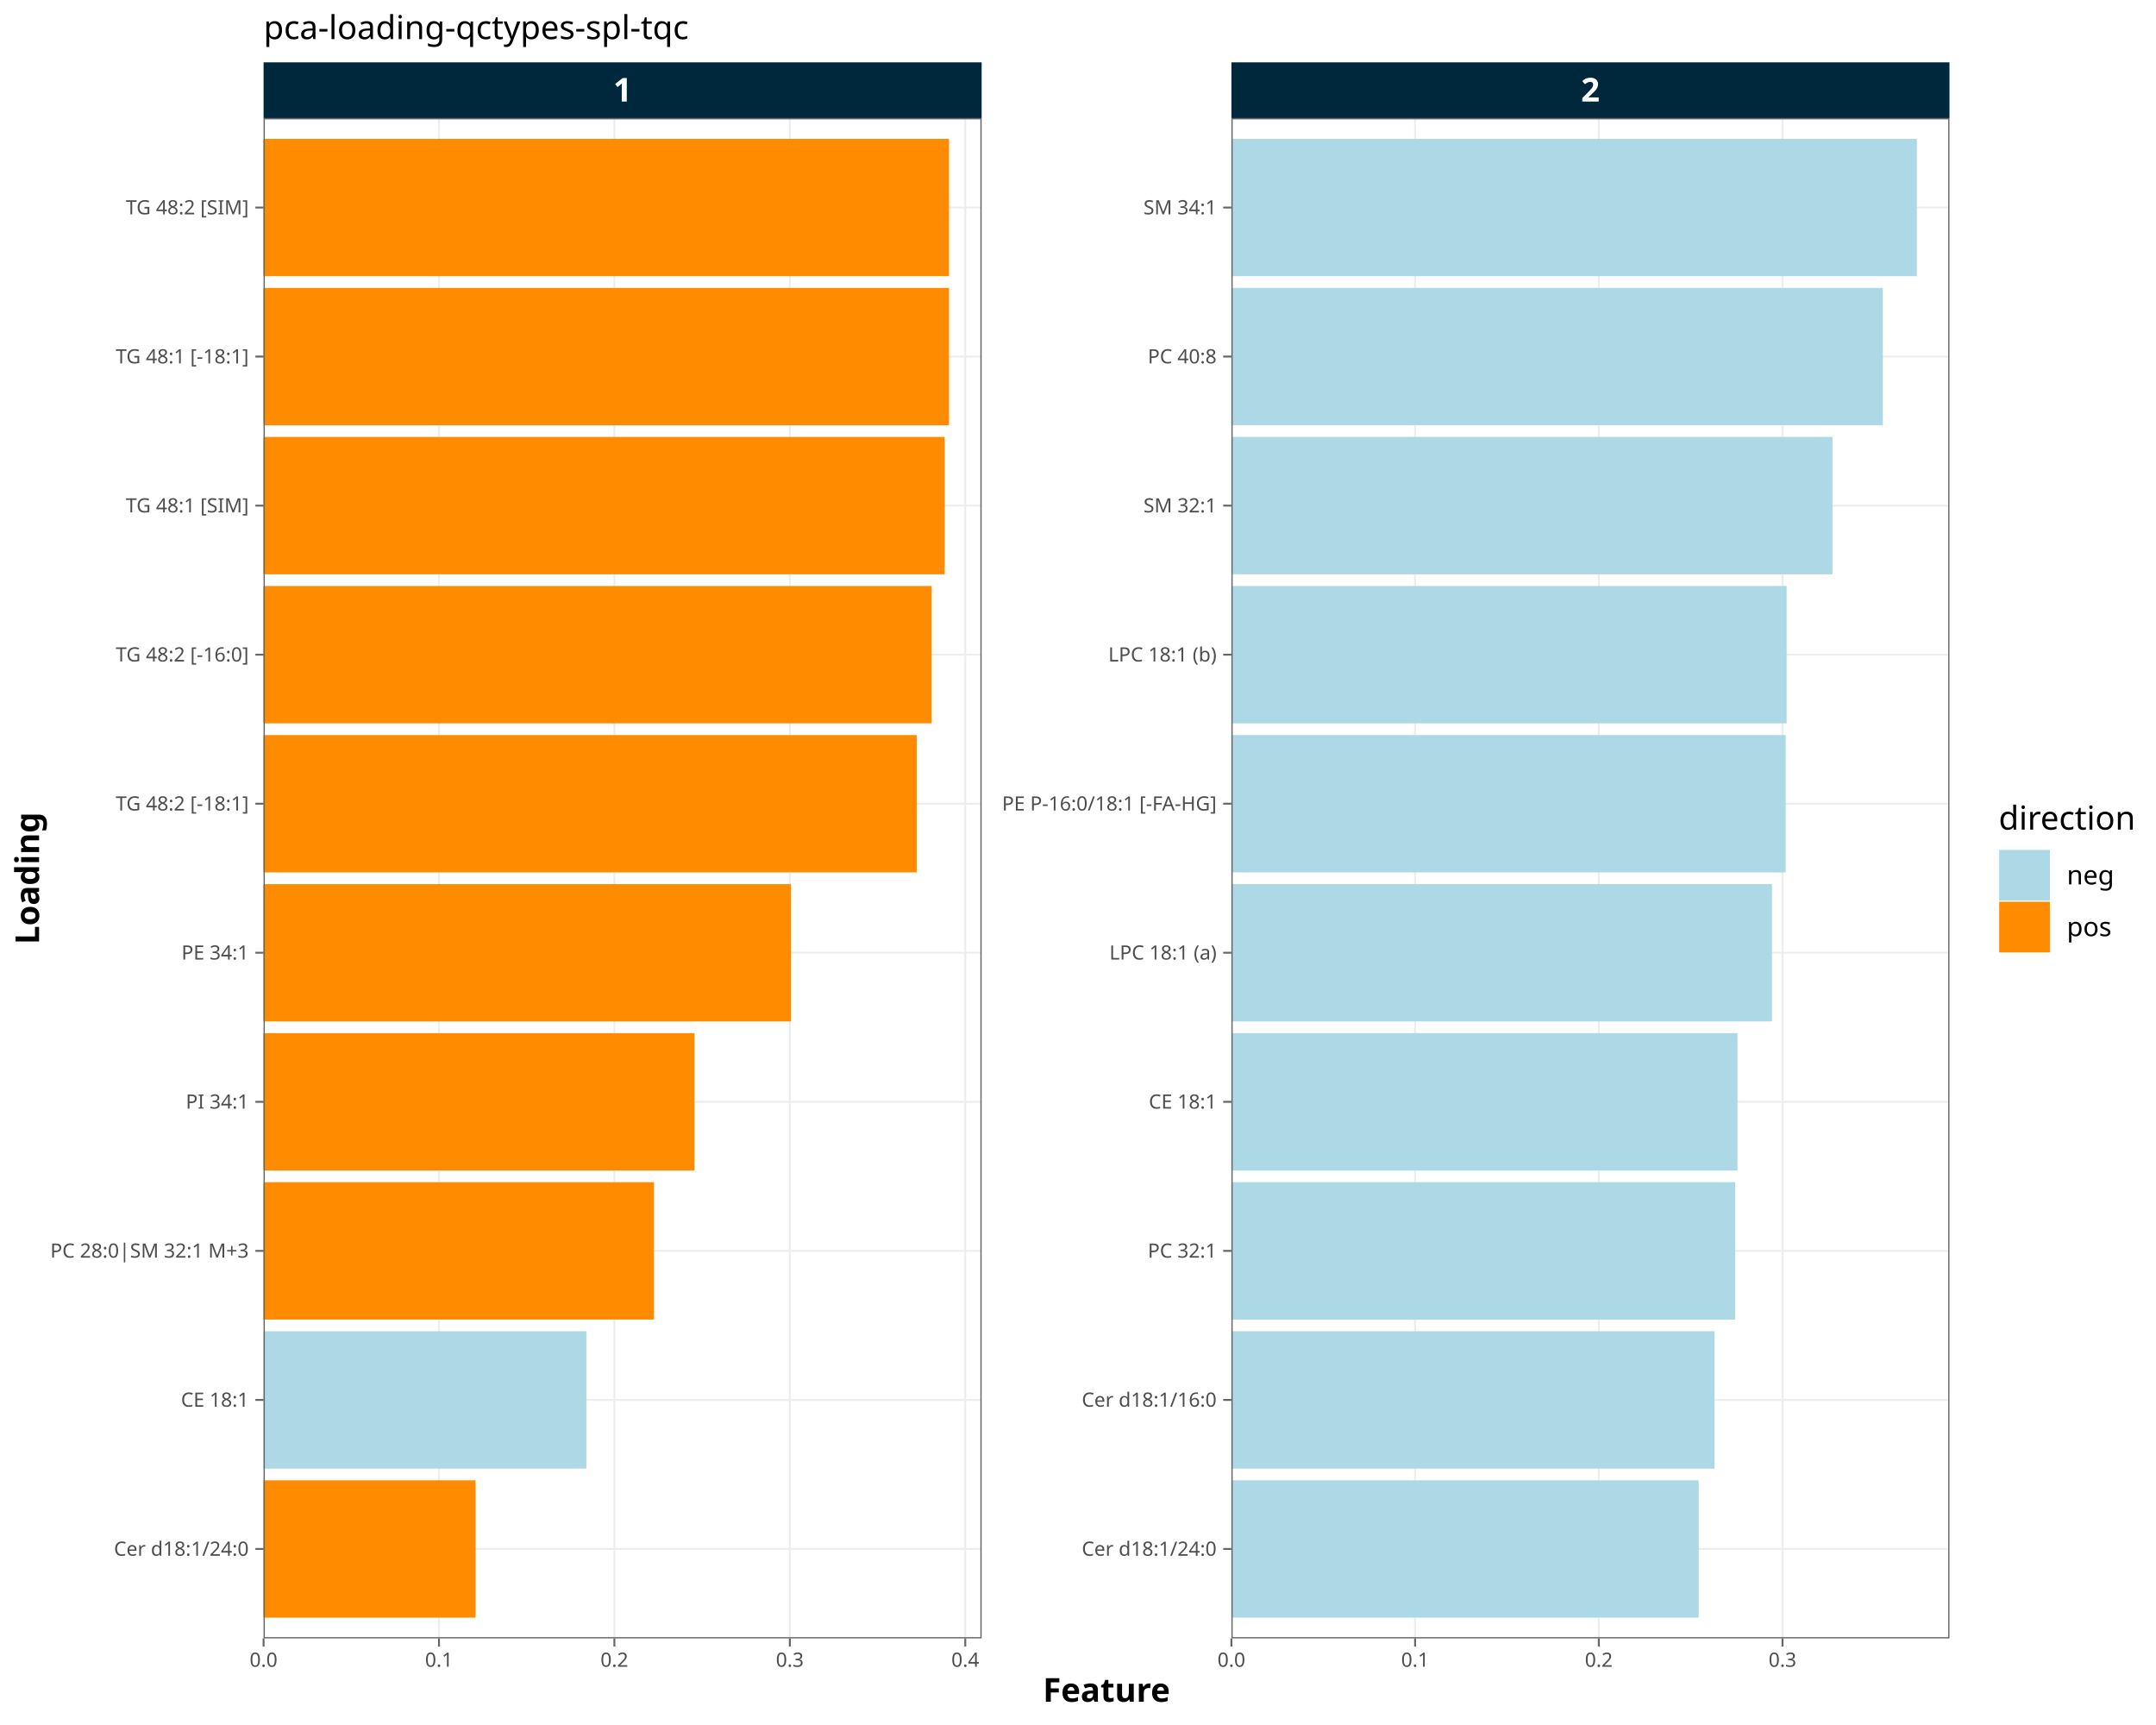
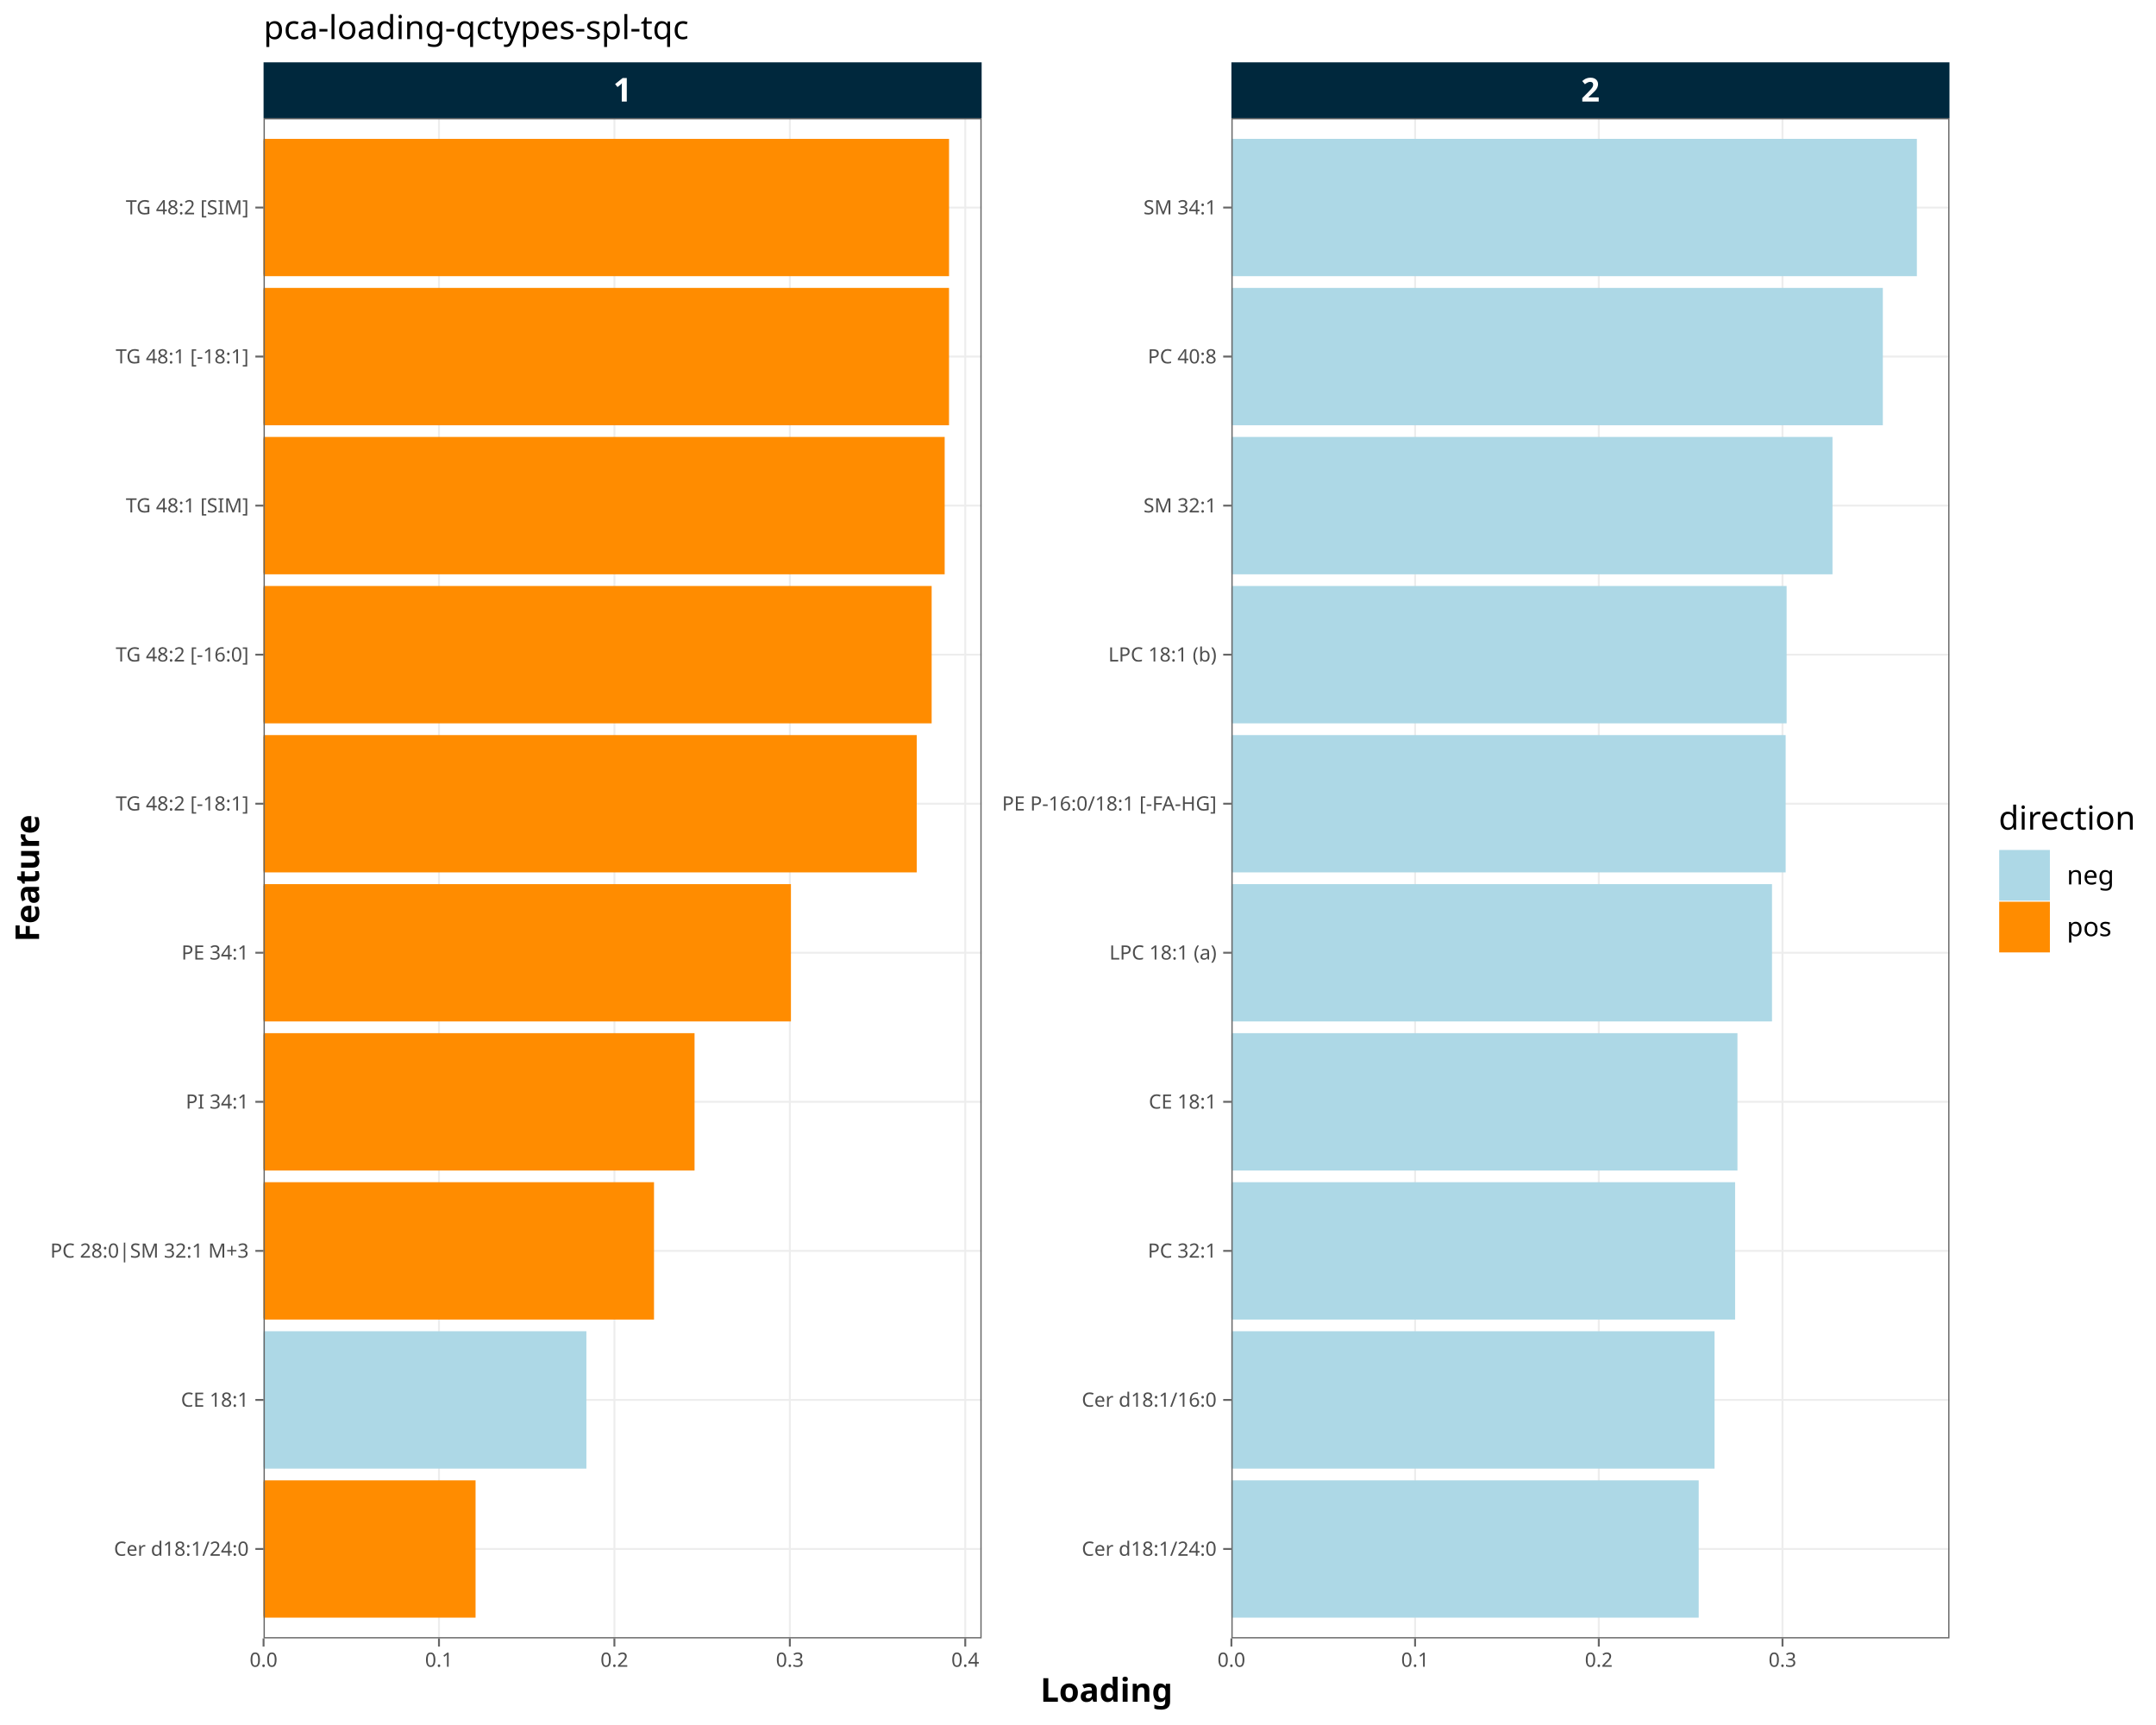
<svg xmlns="http://www.w3.org/2000/svg" class="svglite" data-engine-version="2.0" width="720.00pt" height="576.00pt" viewBox="0 0 720.00 576.00">
  <defs>
    <style type="text/css">
    .svglite line, .svglite polyline, .svglite polygon, .svglite path, .svglite rect, .svglite circle {
      fill: none;
      stroke: #000000;
      stroke-linecap: round;
      stroke-linejoin: round;
      stroke-miterlimit: 10.00;
    }
  </style>
  </defs>
  <rect width="100%" height="100%" style="stroke: none; fill: #FFFFFF;" />
  <defs>
    <clipPath id="cpMC4wMHw3MjAuMDB8MC4wMHw1NzYuMDA=">
      <rect x="0.00" y="0.00" width="720.00" height="576.00" />
    </clipPath>
  </defs>
  <g clip-path="url(#cpMC4wMHw3MjAuMDB8MC4wMHw1NzYuMDA=)">
    <rect x="0.00" y="0.00" width="720.00" height="576.00" style="stroke-width: 1.07; stroke: #FFFFFF; fill: #FFFFFF;" />
  </g>
  <defs>
    <clipPath id="cpODguMDJ8MzI3LjgxfDM5LjQzfDU0Ny4wOA==">
      <rect x="88.02" y="39.43" width="239.80" height="507.65" />
    </clipPath>
  </defs>
  <g clip-path="url(#cpODguMDJ8MzI3LjgxfDM5LjQzfDU0Ny4wOA==)">
    <rect x="88.02" y="39.43" width="239.80" height="507.65" style="stroke-width: 1.07; stroke: none; fill: #FFFFFF;" />
    <polyline points="88.02,69.30 327.81,69.30 " style="stroke-width: 0.64; stroke: #EDEDED; stroke-linecap: butt;" />
    <polyline points="88.02,119.06 327.81,119.06 " style="stroke-width: 0.64; stroke: #EDEDED; stroke-linecap: butt;" />
    <polyline points="88.02,168.83 327.81,168.83 " style="stroke-width: 0.64; stroke: #EDEDED; stroke-linecap: butt;" />
    <polyline points="88.02,218.60 327.81,218.60 " style="stroke-width: 0.64; stroke: #EDEDED; stroke-linecap: butt;" />
    <polyline points="88.02,268.37 327.81,268.37 " style="stroke-width: 0.64; stroke: #EDEDED; stroke-linecap: butt;" />
    <polyline points="88.02,318.14 327.81,318.14 " style="stroke-width: 0.64; stroke: #EDEDED; stroke-linecap: butt;" />
    <polyline points="88.02,367.91 327.81,367.91 " style="stroke-width: 0.64; stroke: #EDEDED; stroke-linecap: butt;" />
    <polyline points="88.02,417.68 327.81,417.68 " style="stroke-width: 0.64; stroke: #EDEDED; stroke-linecap: butt;" />
    <polyline points="88.02,467.45 327.81,467.45 " style="stroke-width: 0.64; stroke: #EDEDED; stroke-linecap: butt;" />
    <polyline points="88.02,517.22 327.81,517.22 " style="stroke-width: 0.64; stroke: #EDEDED; stroke-linecap: butt;" />
    <polyline points="88.02,547.08 88.02,39.43 " style="stroke-width: 0.64; stroke: #EDEDED; stroke-linecap: butt;" />
    <polyline points="146.60,547.08 146.60,39.43 " style="stroke-width: 0.64; stroke: #EDEDED; stroke-linecap: butt;" />
    <polyline points="205.18,547.08 205.18,39.43 " style="stroke-width: 0.64; stroke: #EDEDED; stroke-linecap: butt;" />
    <polyline points="263.77,547.08 263.77,39.43 " style="stroke-width: 0.64; stroke: #EDEDED; stroke-linecap: butt;" />
    <polyline points="322.35,547.08 322.35,39.43 " style="stroke-width: 0.64; stroke: #EDEDED; stroke-linecap: butt;" />
    <rect x="88.02" y="46.90" width="228.38" height="44.79" style="stroke-width: 1.07; stroke: #FF8C00; stroke-linecap: butt; stroke-linejoin: miter; fill: #FF8C00;" />
    <rect x="88.02" y="96.67" width="228.37" height="44.79" style="stroke-width: 1.07; stroke: #FF8C00; stroke-linecap: butt; stroke-linejoin: miter; fill: #FF8C00;" />
    <rect x="88.02" y="146.44" width="226.92" height="44.79" style="stroke-width: 1.07; stroke: #FF8C00; stroke-linecap: butt; stroke-linejoin: miter; fill: #FF8C00;" />
    <rect x="88.02" y="196.21" width="222.57" height="44.79" style="stroke-width: 1.07; stroke: #FF8C00; stroke-linecap: butt; stroke-linejoin: miter; fill: #FF8C00;" />
    <rect x="88.02" y="245.98" width="217.59" height="44.79" style="stroke-width: 1.07; stroke: #FF8C00; stroke-linecap: butt; stroke-linejoin: miter; fill: #FF8C00;" />
    <rect x="88.02" y="295.75" width="175.58" height="44.79" style="stroke-width: 1.07; stroke: #FF8C00; stroke-linecap: butt; stroke-linejoin: miter; fill: #FF8C00;" />
    <rect x="88.02" y="345.52" width="143.39" height="44.79" style="stroke-width: 1.07; stroke: #FF8C00; stroke-linecap: butt; stroke-linejoin: miter; fill: #FF8C00;" />
    <rect x="88.02" y="395.29" width="129.85" height="44.79" style="stroke-width: 1.07; stroke: #FF8C00; stroke-linecap: butt; stroke-linejoin: miter; fill: #FF8C00;" />
    <rect x="88.02" y="445.06" width="107.27" height="44.79" style="stroke-width: 1.07; stroke: #ADD8E6; stroke-linecap: butt; stroke-linejoin: miter; fill: #ADD8E6;" />
    <rect x="88.02" y="494.83" width="70.26" height="44.79" style="stroke-width: 1.07; stroke: #FF8C00; stroke-linecap: butt; stroke-linejoin: miter; fill: #FF8C00;" />
    <rect x="88.02" y="39.43" width="239.80" height="507.65" style="stroke-width: 0.85; stroke: #666666;" />
  </g>
  <g clip-path="url(#cpMC4wMHw3MjAuMDB8MC4wMHw1NzYuMDA=)">
</g>
  <defs>
    <clipPath id="cpNDExLjIzfDY1MS4wMnwzOS40M3w1NDcuMDg=">
      <rect x="411.23" y="39.43" width="239.80" height="507.65" />
    </clipPath>
  </defs>
  <g clip-path="url(#cpNDExLjIzfDY1MS4wMnwzOS40M3w1NDcuMDg=)">
    <rect x="411.23" y="39.43" width="239.80" height="507.65" style="stroke-width: 1.07; stroke: none; fill: #FFFFFF;" />
    <polyline points="411.23,69.30 651.02,69.30 " style="stroke-width: 0.64; stroke: #EDEDED; stroke-linecap: butt;" />
    <polyline points="411.23,119.06 651.02,119.06 " style="stroke-width: 0.64; stroke: #EDEDED; stroke-linecap: butt;" />
    <polyline points="411.23,168.83 651.02,168.83 " style="stroke-width: 0.64; stroke: #EDEDED; stroke-linecap: butt;" />
    <polyline points="411.23,218.60 651.02,218.60 " style="stroke-width: 0.64; stroke: #EDEDED; stroke-linecap: butt;" />
    <polyline points="411.23,268.37 651.02,268.37 " style="stroke-width: 0.64; stroke: #EDEDED; stroke-linecap: butt;" />
    <polyline points="411.23,318.14 651.02,318.14 " style="stroke-width: 0.64; stroke: #EDEDED; stroke-linecap: butt;" />
    <polyline points="411.23,367.91 651.02,367.91 " style="stroke-width: 0.64; stroke: #EDEDED; stroke-linecap: butt;" />
    <polyline points="411.23,417.68 651.02,417.68 " style="stroke-width: 0.64; stroke: #EDEDED; stroke-linecap: butt;" />
    <polyline points="411.23,467.45 651.02,467.45 " style="stroke-width: 0.64; stroke: #EDEDED; stroke-linecap: butt;" />
    <polyline points="411.23,517.22 651.02,517.22 " style="stroke-width: 0.64; stroke: #EDEDED; stroke-linecap: butt;" />
    <polyline points="411.23,547.08 411.23,39.43 " style="stroke-width: 0.64; stroke: #EDEDED; stroke-linecap: butt;" />
    <polyline points="472.57,547.08 472.57,39.43 " style="stroke-width: 0.64; stroke: #EDEDED; stroke-linecap: butt;" />
    <polyline points="533.92,547.08 533.92,39.43 " style="stroke-width: 0.64; stroke: #EDEDED; stroke-linecap: butt;" />
    <polyline points="595.27,547.08 595.27,39.43 " style="stroke-width: 0.64; stroke: #EDEDED; stroke-linecap: butt;" />
    <rect x="411.23" y="46.90" width="228.38" height="44.79" style="stroke-width: 1.07; stroke: #ADD8E6; stroke-linecap: butt; stroke-linejoin: miter; fill: #ADD8E6;" />
    <rect x="411.23" y="96.67" width="217.01" height="44.79" style="stroke-width: 1.07; stroke: #ADD8E6; stroke-linecap: butt; stroke-linejoin: miter; fill: #ADD8E6;" />
    <rect x="411.23" y="146.44" width="200.20" height="44.79" style="stroke-width: 1.07; stroke: #ADD8E6; stroke-linecap: butt; stroke-linejoin: miter; fill: #ADD8E6;" />
    <rect x="411.23" y="196.21" width="184.88" height="44.79" style="stroke-width: 1.07; stroke: #ADD8E6; stroke-linecap: butt; stroke-linejoin: miter; fill: #ADD8E6;" />
    <rect x="411.23" y="245.98" width="184.56" height="44.79" style="stroke-width: 1.07; stroke: #ADD8E6; stroke-linecap: butt; stroke-linejoin: miter; fill: #ADD8E6;" />
    <rect x="411.23" y="295.75" width="180.00" height="44.79" style="stroke-width: 1.07; stroke: #ADD8E6; stroke-linecap: butt; stroke-linejoin: miter; fill: #ADD8E6;" />
    <rect x="411.23" y="345.52" width="168.46" height="44.79" style="stroke-width: 1.07; stroke: #ADD8E6; stroke-linecap: butt; stroke-linejoin: miter; fill: #ADD8E6;" />
    <rect x="411.23" y="395.29" width="167.68" height="44.79" style="stroke-width: 1.07; stroke: #ADD8E6; stroke-linecap: butt; stroke-linejoin: miter; fill: #ADD8E6;" />
    <rect x="411.23" y="445.06" width="160.81" height="44.79" style="stroke-width: 1.07; stroke: #ADD8E6; stroke-linecap: butt; stroke-linejoin: miter; fill: #ADD8E6;" />
    <rect x="411.23" y="494.83" width="155.52" height="44.79" style="stroke-width: 1.07; stroke: #ADD8E6; stroke-linecap: butt; stroke-linejoin: miter; fill: #ADD8E6;" />
    <rect x="411.23" y="39.43" width="239.80" height="507.65" style="stroke-width: 0.85; stroke: #666666;" />
  </g>
  <g clip-path="url(#cpMC4wMHw3MjAuMDB8MC4wMHw1NzYuMDA=)">
</g>
  <defs>
    <clipPath id="cpODguMDJ8MzI3LjgxfDIwLjgxfDM5LjQz">
      <rect x="88.02" y="20.81" width="239.80" height="18.62" />
    </clipPath>
  </defs>
  <g clip-path="url(#cpODguMDJ8MzI3LjgxfDIwLjgxfDM5LjQz)">
    <rect x="88.02" y="20.81" width="239.80" height="18.62" style="stroke-width: 1.07; stroke: none; fill: #00283D;" />
    <text x="207.91" y="33.91" text-anchor="middle" style="font-size: 11.00px; font-weight: bold; fill: #FFFFFF; font-family: sans;" textLength="6.12px" lengthAdjust="spacingAndGlyphs">1</text>
  </g>
  <g clip-path="url(#cpMC4wMHw3MjAuMDB8MC4wMHw1NzYuMDA=)">
</g>
  <defs>
    <clipPath id="cpNDExLjIzfDY1MS4wMnwyMC44MXwzOS40Mw==">
      <rect x="411.23" y="20.81" width="239.80" height="18.62" />
    </clipPath>
  </defs>
  <g clip-path="url(#cpNDExLjIzfDY1MS4wMnwyMC44MXwzOS40Mw==)">
    <rect x="411.23" y="20.81" width="239.80" height="18.62" style="stroke-width: 1.07; stroke: none; fill: #00283D;" />
    <text x="531.12" y="33.91" text-anchor="middle" style="font-size: 11.00px; font-weight: bold; fill: #FFFFFF; font-family: sans;" textLength="6.12px" lengthAdjust="spacingAndGlyphs">2</text>
  </g>
  <g clip-path="url(#cpMC4wMHw3MjAuMDB8MC4wMHw1NzYuMDA=)">
    <polyline points="88.02,549.82 88.02,547.08 " style="stroke-width: 0.64; stroke: #666666; stroke-linecap: butt;" />
    <polyline points="146.60,549.82 146.60,547.08 " style="stroke-width: 0.64; stroke: #666666; stroke-linecap: butt;" />
    <polyline points="205.18,549.82 205.18,547.08 " style="stroke-width: 0.64; stroke: #666666; stroke-linecap: butt;" />
    <polyline points="263.77,549.82 263.77,547.08 " style="stroke-width: 0.64; stroke: #666666; stroke-linecap: butt;" />
    <polyline points="322.35,549.82 322.35,547.08 " style="stroke-width: 0.64; stroke: #666666; stroke-linecap: butt;" />
    <text x="88.02" y="556.56" text-anchor="middle" style="font-size: 6.60px; fill: #4D4D4D; font-family: sans;" textLength="9.18px" lengthAdjust="spacingAndGlyphs">0.0</text>
    <text x="146.60" y="556.56" text-anchor="middle" style="font-size: 6.60px; fill: #4D4D4D; font-family: sans;" textLength="9.18px" lengthAdjust="spacingAndGlyphs">0.1</text>
    <text x="205.18" y="556.56" text-anchor="middle" style="font-size: 6.60px; fill: #4D4D4D; font-family: sans;" textLength="9.18px" lengthAdjust="spacingAndGlyphs">0.2</text>
    <text x="263.77" y="556.56" text-anchor="middle" style="font-size: 6.60px; fill: #4D4D4D; font-family: sans;" textLength="9.18px" lengthAdjust="spacingAndGlyphs">0.3</text>
    <text x="322.35" y="556.56" text-anchor="middle" style="font-size: 6.60px; fill: #4D4D4D; font-family: sans;" textLength="9.18px" lengthAdjust="spacingAndGlyphs">0.4</text>
    <polyline points="411.23,549.82 411.23,547.08 " style="stroke-width: 0.64; stroke: #666666; stroke-linecap: butt;" />
    <polyline points="472.57,549.82 472.57,547.08 " style="stroke-width: 0.64; stroke: #666666; stroke-linecap: butt;" />
    <polyline points="533.92,549.82 533.92,547.08 " style="stroke-width: 0.64; stroke: #666666; stroke-linecap: butt;" />
    <polyline points="595.27,549.82 595.27,547.08 " style="stroke-width: 0.64; stroke: #666666; stroke-linecap: butt;" />
    <text x="411.23" y="556.56" text-anchor="middle" style="font-size: 6.60px; fill: #4D4D4D; font-family: sans;" textLength="9.18px" lengthAdjust="spacingAndGlyphs">0.0</text>
    <text x="472.57" y="556.56" text-anchor="middle" style="font-size: 6.60px; fill: #4D4D4D; font-family: sans;" textLength="9.18px" lengthAdjust="spacingAndGlyphs">0.1</text>
    <text x="533.92" y="556.56" text-anchor="middle" style="font-size: 6.60px; fill: #4D4D4D; font-family: sans;" textLength="9.18px" lengthAdjust="spacingAndGlyphs">0.2</text>
    <text x="595.27" y="556.56" text-anchor="middle" style="font-size: 6.60px; fill: #4D4D4D; font-family: sans;" textLength="9.18px" lengthAdjust="spacingAndGlyphs">0.3</text>
    <text x="406.29" y="71.57" text-anchor="end" style="font-size: 6.60px; fill: #4D4D4D; font-family: sans;" textLength="24.58px" lengthAdjust="spacingAndGlyphs">SM 34:1</text>
    <text x="406.29" y="121.34" text-anchor="end" style="font-size: 6.60px; fill: #4D4D4D; font-family: sans;" textLength="23.85px" lengthAdjust="spacingAndGlyphs">PC 40:8</text>
    <text x="406.29" y="171.11" text-anchor="end" style="font-size: 6.60px; fill: #4D4D4D; font-family: sans;" textLength="24.58px" lengthAdjust="spacingAndGlyphs">SM 32:1</text>
    <text x="406.29" y="220.88" text-anchor="end" style="font-size: 6.60px; fill: #4D4D4D; font-family: sans;" textLength="37.42px" lengthAdjust="spacingAndGlyphs">LPC 18:1 (b)</text>
    <text x="406.29" y="270.64" text-anchor="end" style="font-size: 6.60px; fill: #4D4D4D; font-family: sans;" textLength="73.00px" lengthAdjust="spacingAndGlyphs">PE P-16:0/18:1 [-FA-HG]</text>
    <text x="406.29" y="320.41" text-anchor="end" style="font-size: 6.60px; fill: #4D4D4D; font-family: sans;" textLength="37.42px" lengthAdjust="spacingAndGlyphs">LPC 18:1 (a)</text>
    <text x="406.29" y="370.18" text-anchor="end" style="font-size: 6.60px; fill: #4D4D4D; font-family: sans;" textLength="23.85px" lengthAdjust="spacingAndGlyphs">CE 18:1</text>
    <text x="406.29" y="419.95" text-anchor="end" style="font-size: 6.60px; fill: #4D4D4D; font-family: sans;" textLength="23.85px" lengthAdjust="spacingAndGlyphs">PC 32:1</text>
    <text x="406.29" y="469.72" text-anchor="end" style="font-size: 6.60px; fill: #4D4D4D; font-family: sans;" textLength="43.67px" lengthAdjust="spacingAndGlyphs">Cer d18:1/16:0</text>
    <text x="406.29" y="519.49" text-anchor="end" style="font-size: 6.60px; fill: #4D4D4D; font-family: sans;" textLength="43.67px" lengthAdjust="spacingAndGlyphs">Cer d18:1/24:0</text>
    <polyline points="408.49,69.30 411.23,69.30 " style="stroke-width: 0.64; stroke: #666666; stroke-linecap: butt;" />
    <polyline points="408.49,119.06 411.23,119.06 " style="stroke-width: 0.64; stroke: #666666; stroke-linecap: butt;" />
    <polyline points="408.49,168.83 411.23,168.83 " style="stroke-width: 0.64; stroke: #666666; stroke-linecap: butt;" />
    <polyline points="408.49,218.60 411.23,218.60 " style="stroke-width: 0.64; stroke: #666666; stroke-linecap: butt;" />
    <polyline points="408.49,268.37 411.23,268.37 " style="stroke-width: 0.64; stroke: #666666; stroke-linecap: butt;" />
    <polyline points="408.49,318.14 411.23,318.14 " style="stroke-width: 0.64; stroke: #666666; stroke-linecap: butt;" />
    <polyline points="408.49,367.91 411.23,367.91 " style="stroke-width: 0.64; stroke: #666666; stroke-linecap: butt;" />
    <polyline points="408.49,417.68 411.23,417.68 " style="stroke-width: 0.64; stroke: #666666; stroke-linecap: butt;" />
    <polyline points="408.49,467.45 411.23,467.45 " style="stroke-width: 0.64; stroke: #666666; stroke-linecap: butt;" />
    <polyline points="408.49,517.22 411.23,517.22 " style="stroke-width: 0.64; stroke: #666666; stroke-linecap: butt;" />
    <text x="83.08" y="71.57" text-anchor="end" style="font-size: 6.60px; fill: #4D4D4D; font-family: sans;" textLength="41.08px" lengthAdjust="spacingAndGlyphs">TG 48:2 [SIM]</text>
    <text x="83.08" y="121.34" text-anchor="end" style="font-size: 6.60px; fill: #4D4D4D; font-family: sans;" textLength="44.39px" lengthAdjust="spacingAndGlyphs">TG 48:1 [-18:1]</text>
    <text x="83.08" y="171.11" text-anchor="end" style="font-size: 6.60px; fill: #4D4D4D; font-family: sans;" textLength="41.08px" lengthAdjust="spacingAndGlyphs">TG 48:1 [SIM]</text>
    <text x="83.08" y="220.88" text-anchor="end" style="font-size: 6.60px; fill: #4D4D4D; font-family: sans;" textLength="44.39px" lengthAdjust="spacingAndGlyphs">TG 48:2 [-16:0]</text>
    <text x="83.08" y="270.64" text-anchor="end" style="font-size: 6.60px; fill: #4D4D4D; font-family: sans;" textLength="44.39px" lengthAdjust="spacingAndGlyphs">TG 48:2 [-18:1]</text>
    <text x="83.08" y="320.41" text-anchor="end" style="font-size: 6.60px; fill: #4D4D4D; font-family: sans;" textLength="23.49px" lengthAdjust="spacingAndGlyphs">PE 34:1</text>
    <text x="83.08" y="370.18" text-anchor="end" style="font-size: 6.60px; fill: #4D4D4D; font-family: sans;" textLength="20.92px" lengthAdjust="spacingAndGlyphs">PI 34:1</text>
    <text x="83.08" y="419.95" text-anchor="end" style="font-size: 6.60px; fill: #4D4D4D; font-family: sans;" textLength="65.01px" lengthAdjust="spacingAndGlyphs">PC 28:0|SM 32:1 M+3</text>
    <text x="83.08" y="469.72" text-anchor="end" style="font-size: 6.60px; fill: #4D4D4D; font-family: sans;" textLength="23.85px" lengthAdjust="spacingAndGlyphs">CE 18:1</text>
    <text x="83.08" y="519.49" text-anchor="end" style="font-size: 6.60px; fill: #4D4D4D; font-family: sans;" textLength="43.67px" lengthAdjust="spacingAndGlyphs">Cer d18:1/24:0</text>
    <polyline points="85.28,69.30 88.02,69.30 " style="stroke-width: 0.64; stroke: #666666; stroke-linecap: butt;" />
    <polyline points="85.28,119.06 88.02,119.06 " style="stroke-width: 0.64; stroke: #666666; stroke-linecap: butt;" />
    <polyline points="85.28,168.83 88.02,168.83 " style="stroke-width: 0.64; stroke: #666666; stroke-linecap: butt;" />
    <polyline points="85.28,218.60 88.02,218.60 " style="stroke-width: 0.64; stroke: #666666; stroke-linecap: butt;" />
    <polyline points="85.28,268.37 88.02,268.37 " style="stroke-width: 0.64; stroke: #666666; stroke-linecap: butt;" />
    <polyline points="85.28,318.14 88.02,318.14 " style="stroke-width: 0.64; stroke: #666666; stroke-linecap: butt;" />
    <polyline points="85.28,367.91 88.02,367.91 " style="stroke-width: 0.64; stroke: #666666; stroke-linecap: butt;" />
    <polyline points="85.28,417.68 88.02,417.68 " style="stroke-width: 0.64; stroke: #666666; stroke-linecap: butt;" />
    <polyline points="85.28,467.45 88.02,467.45 " style="stroke-width: 0.64; stroke: #666666; stroke-linecap: butt;" />
    <polyline points="85.28,517.22 88.02,517.22 " style="stroke-width: 0.64; stroke: #666666; stroke-linecap: butt;" />
-     <text x="369.52" y="568.24" text-anchor="middle" style="font-size: 11.00px; font-weight: bold; font-family: sans;" textLength="37.91px" lengthAdjust="spacingAndGlyphs">Feature</text>
-     <text transform="translate(13.05,293.26) rotate(-90)" text-anchor="middle" style="font-size: 11.00px; font-weight: bold; font-family: sans;" textLength="39.15px" lengthAdjust="spacingAndGlyphs">Loading</text>
+     <text x="369.52" y="568.24" text-anchor="middle" style="font-size: 11.00px; font-weight: bold; font-family: sans;" textLength="39.15px" lengthAdjust="spacingAndGlyphs">Loading</text>
+     <text transform="translate(13.05,293.26) rotate(-90)" text-anchor="middle" style="font-size: 11.00px; font-weight: bold; font-family: sans;" textLength="37.91px" lengthAdjust="spacingAndGlyphs">Feature</text>
    <rect x="661.98" y="262.83" width="52.54" height="60.85" style="stroke-width: 1.07; stroke: none; fill: #FFFFFF;" />
    <text x="667.46" y="277.02" style="font-size: 11.00px; font-family: sans;" textLength="41.58px" lengthAdjust="spacingAndGlyphs">direction</text>
    <rect x="667.46" y="283.65" width="17.28" height="17.28" style="stroke-width: 1.07; stroke: none; fill: #FFFFFF;" />
    <rect x="668.17" y="284.35" width="15.86" height="15.86" style="stroke-width: 1.07; stroke: #ADD8E6; stroke-linecap: butt; stroke-linejoin: miter; fill: #ADD8E6;" />
    <rect x="667.46" y="300.93" width="17.28" height="17.28" style="stroke-width: 1.07; stroke: none; fill: #FFFFFF;" />
    <rect x="668.17" y="301.63" width="15.86" height="15.86" style="stroke-width: 1.07; stroke: #FF8C00; stroke-linecap: butt; stroke-linejoin: miter; fill: #FF8C00;" />
    <text x="690.22" y="295.31" style="font-size: 8.80px; font-family: sans;" textLength="14.68px" lengthAdjust="spacingAndGlyphs">neg</text>
    <text x="690.22" y="312.59" style="font-size: 8.80px; font-family: sans;" textLength="14.19px" lengthAdjust="spacingAndGlyphs">pos</text>
    <text x="88.02" y="13.05" style="font-size: 11.00px; font-family: sans;" textLength="134.53px" lengthAdjust="spacingAndGlyphs">pca-loading-qctypes-spl-tqc</text>
  </g>
</svg>
